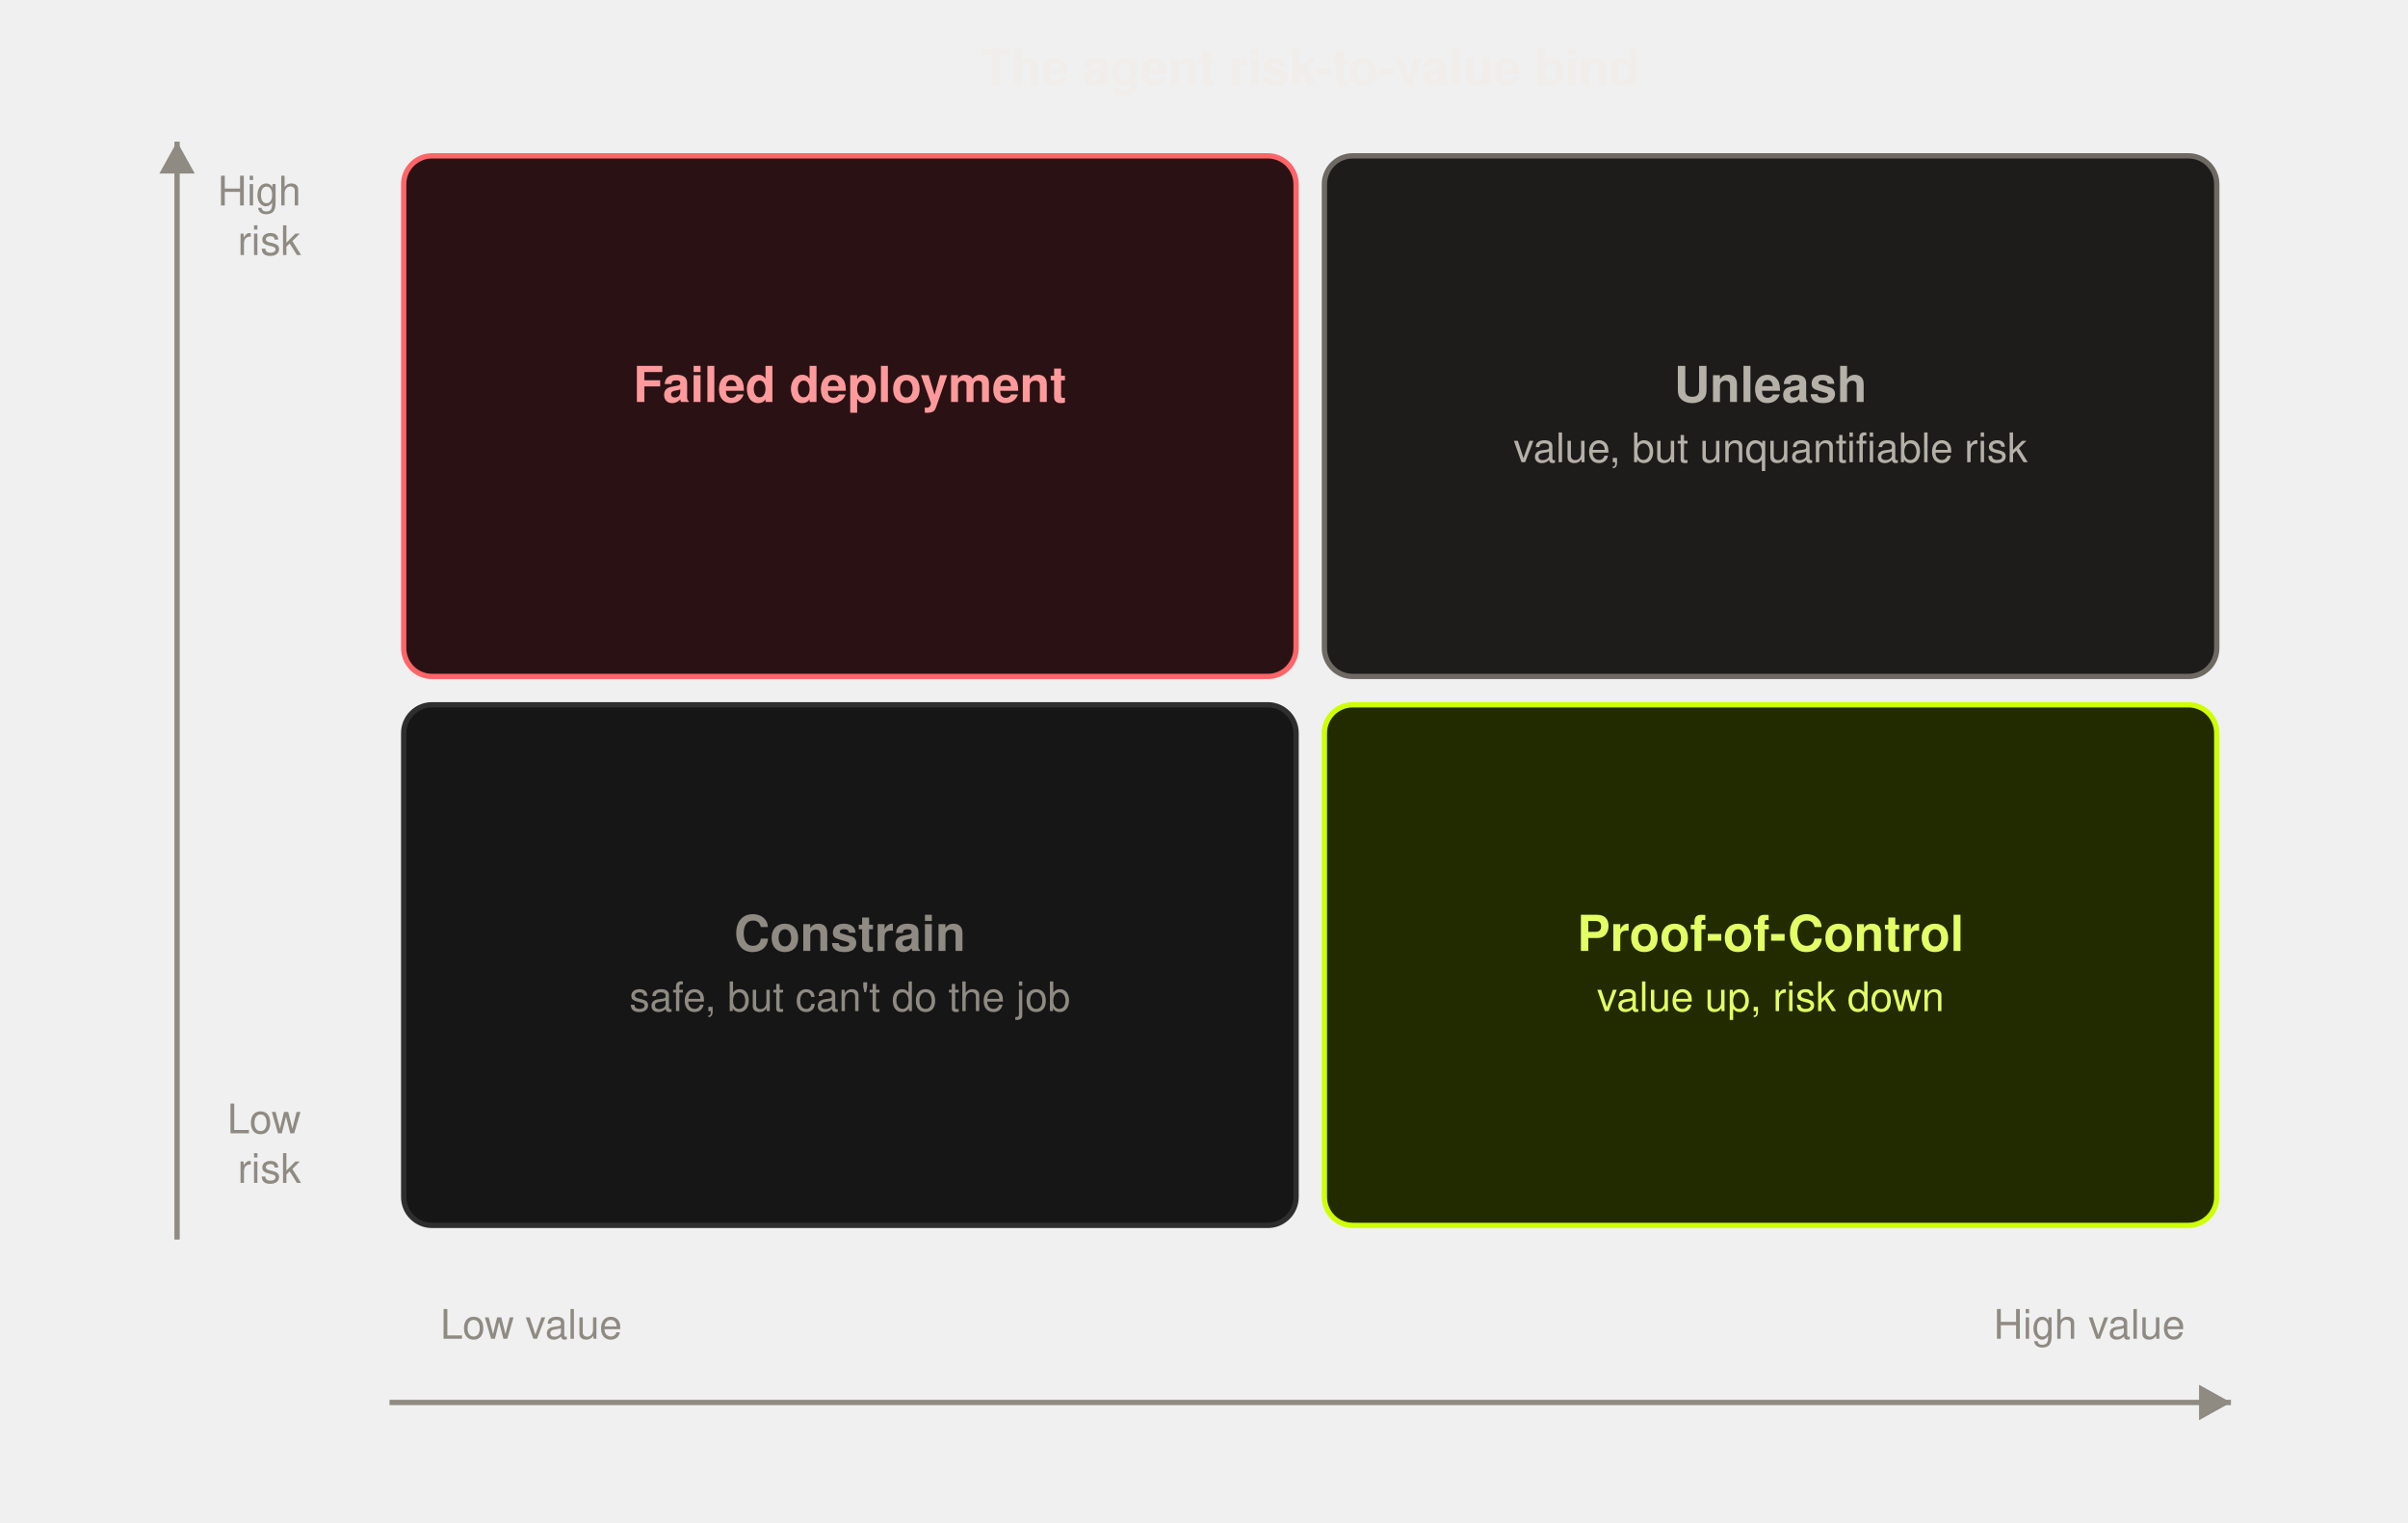
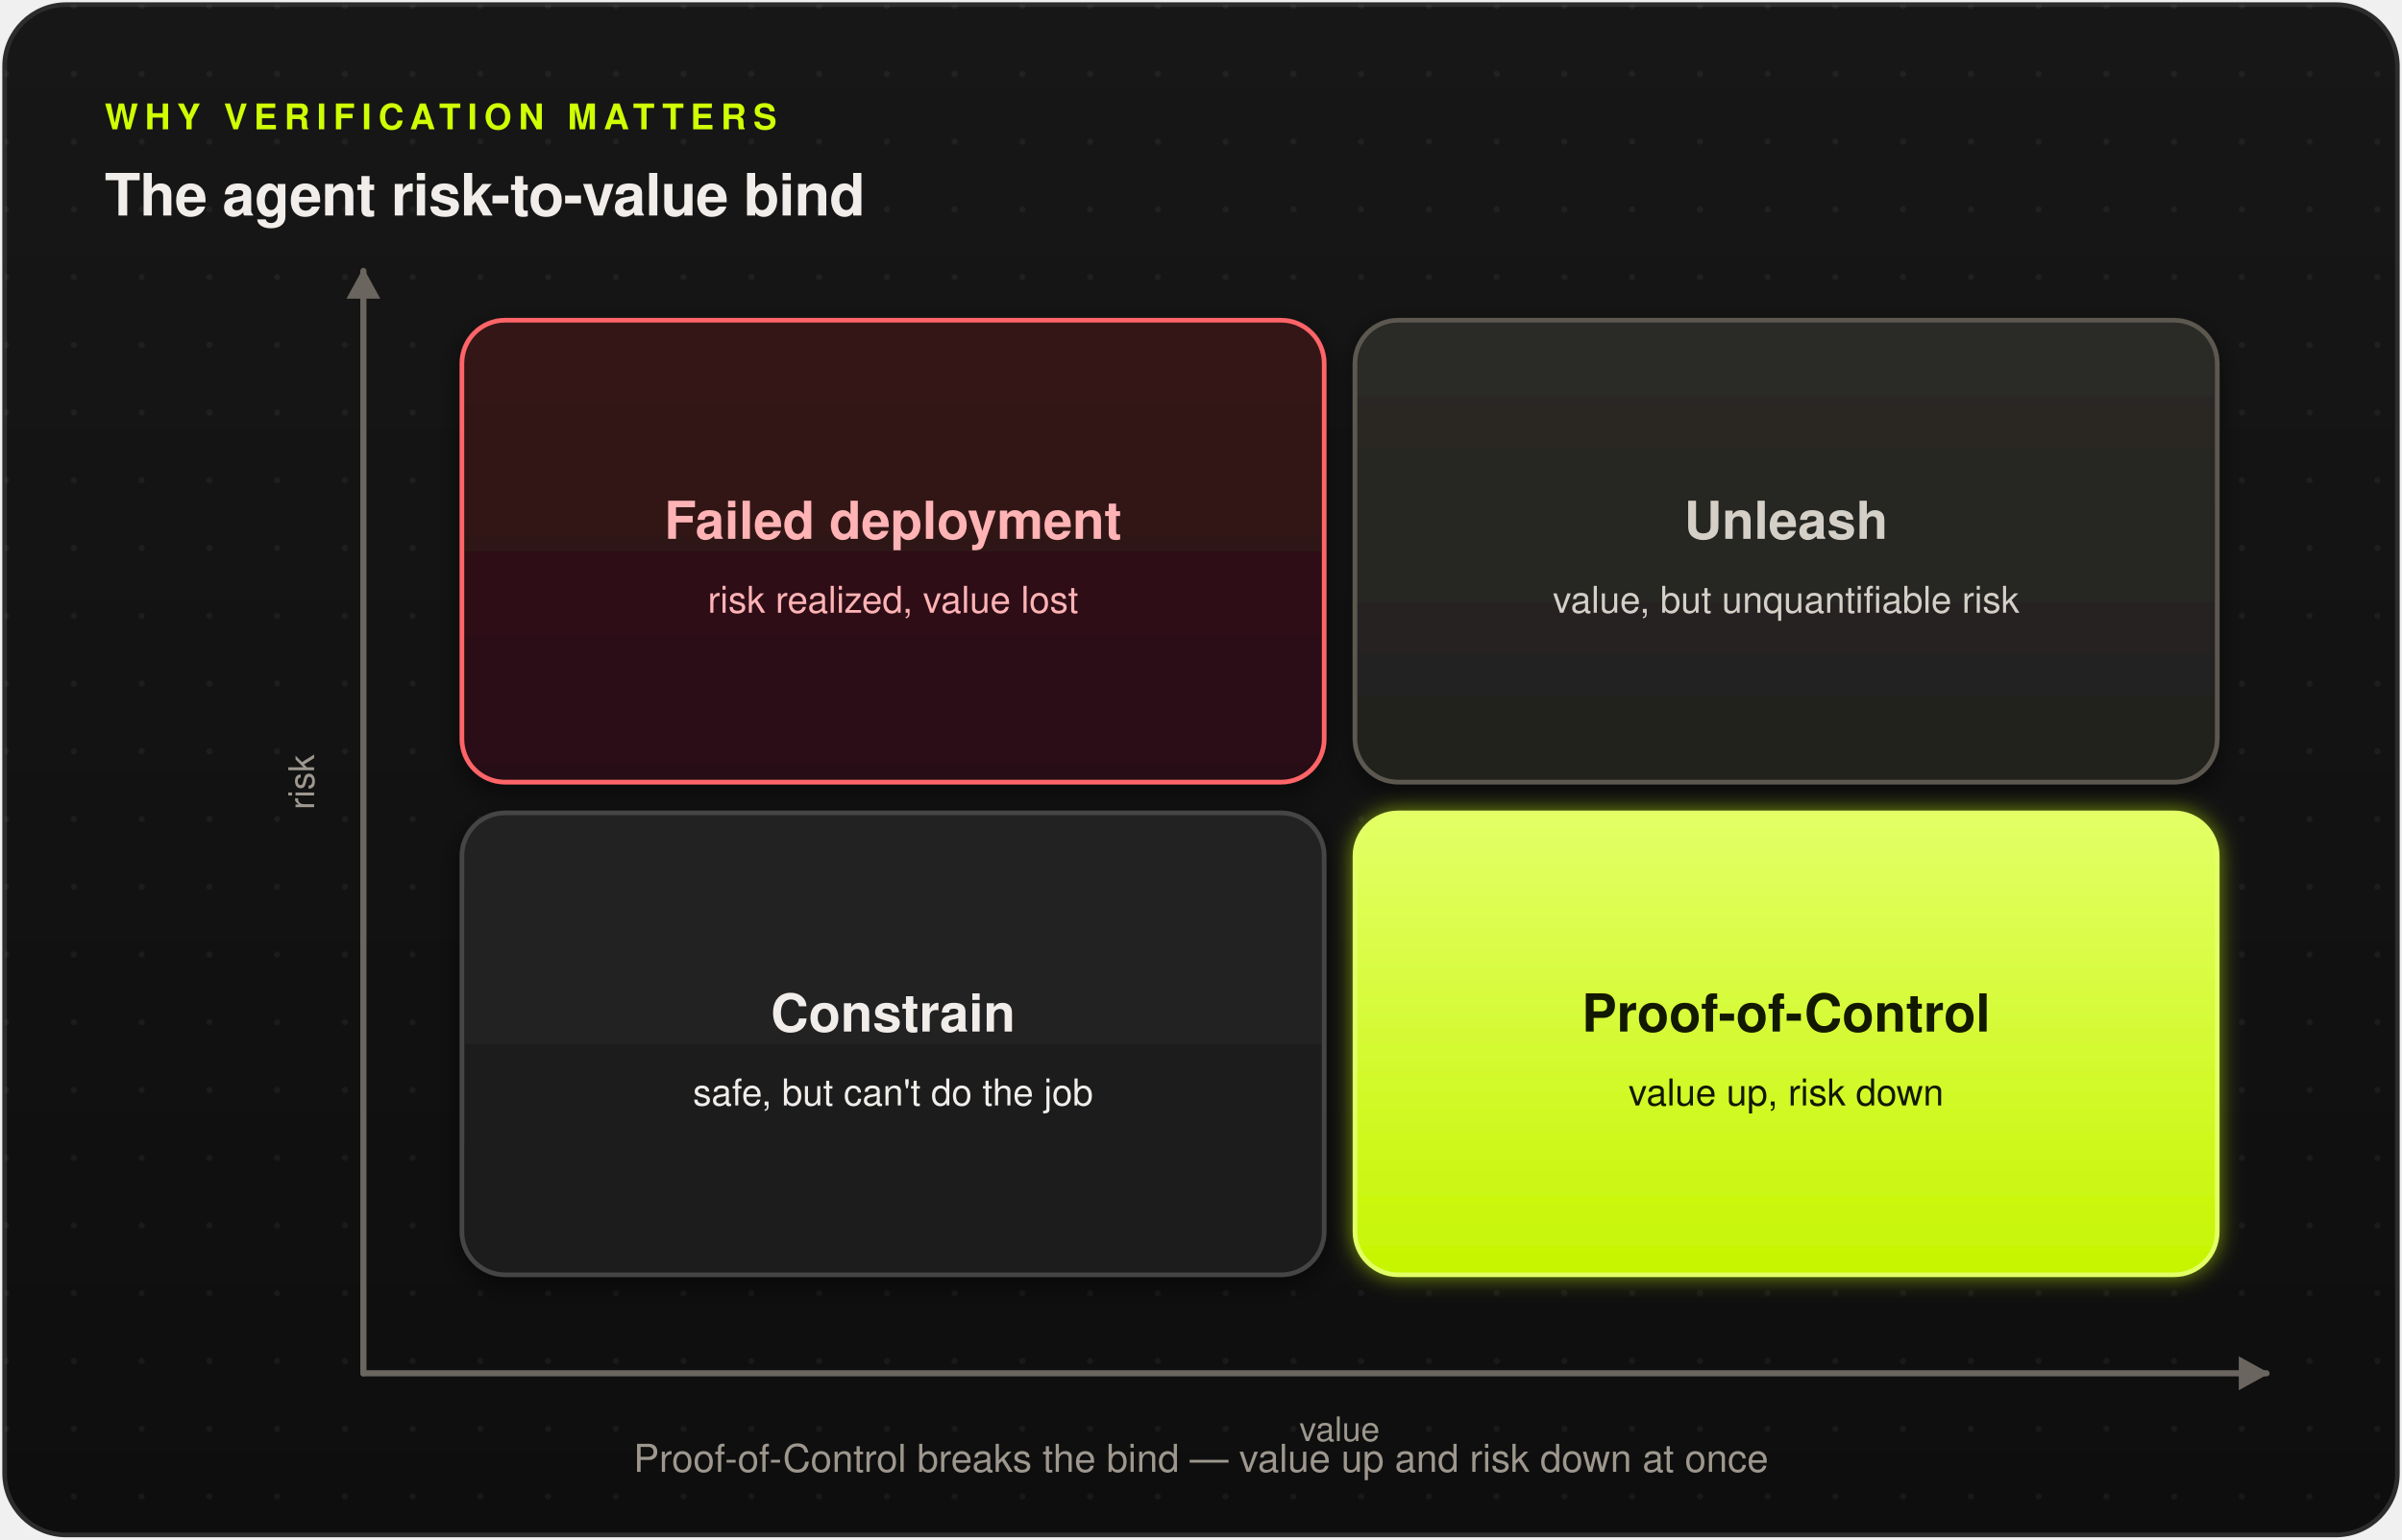
- <svg xmlns="http://www.w3.org/2000/svg" width="680" height="430" viewBox="0 0 680 430" font-family="Montserrat,'Source Sans 3',-apple-system,'Segoe UI',Helvetica,Arial,sans-serif">
-   <text x="370" y="24" font-size="14" fill="#f0edea" font-weight="600" text-anchor="middle">The agent risk-to-value bind</text>
-   <rect x="114" y="44" width="252" height="147" rx="8" fill="#2a1214" stroke="#ff6568" stroke-width="1.5" />
-   <text x="240.0" y="113.5" font-size="14" fill="#ff9a9c" font-weight="600" text-anchor="middle">Failed deployment</text>
-   <text x="240.0" y="130.5" font-size="11.5" fill="#ff9a9c" text-anchor="middle" />
-   <rect x="374" y="44" width="252" height="147" rx="8" fill="#1d1c1a" stroke="#6e6a63" stroke-width="1.5" />
-   <text x="500.0" y="113.5" font-size="14" fill="#b5b0a8" font-weight="600" text-anchor="middle">Unleash</text>
-   <text x="500.0" y="130.5" font-size="11.5" fill="#b5b0a8" text-anchor="middle">value, but unquantifiable risk</text>
-   <rect x="114" y="199" width="252" height="147" rx="8" fill="#161616" stroke="#2e2e2e" stroke-width="1.5" />
-   <text x="240.0" y="268.5" font-size="14" fill="#8f8a82" font-weight="600" text-anchor="middle">Constrain</text>
-   <text x="240.0" y="285.5" font-size="11.5" fill="#8f8a82" text-anchor="middle">safe, but can't do the job</text>
-   <rect x="374" y="199" width="252" height="147" rx="8" fill="#222b00" stroke="#cfff04" stroke-width="1.5" />
-   <text x="500.0" y="268.5" font-size="14" fill="#e3ff66" font-weight="600" text-anchor="middle">Proof-of-Control</text>
-   <text x="500.0" y="285.5" font-size="11.5" fill="#e3ff66" text-anchor="middle">value up, risk down</text>
-   <text x="85" y="58" font-size="11.5" fill="#8f8a82" text-anchor="end">High</text>
-   <text x="85" y="72" font-size="11.5" fill="#8f8a82" text-anchor="end">risk</text>
-   <text x="85" y="320" font-size="11.5" fill="#8f8a82" text-anchor="end">Low</text>
-   <text x="85" y="334" font-size="11.5" fill="#8f8a82" text-anchor="end">risk</text>
-   <text x="150" y="378" font-size="11.5" fill="#8f8a82" text-anchor="middle">Low value</text>
-   <text x="590" y="378" font-size="11.5" fill="#8f8a82" text-anchor="middle">High value</text>
-   <line x1="50" y1="350" x2="50" y2="40" stroke="#8f8a82" stroke-width="1.5" />
-   <polygon points="50,40 45,49 55,49" fill="#8f8a82" />
-   <line x1="110" y1="396" x2="630" y2="396" stroke="#8f8a82" stroke-width="1.5" />
-   <polygon points="630,396 621,391 621,401" fill="#8f8a82" />
+ <svg xmlns="http://www.w3.org/2000/svg" width="780" height="500" viewBox="0 0 780 500" font-family="Montserrat,'Source Sans 3',-apple-system,'Segoe UI',Helvetica,Arial,sans-serif">
+   <defs>
+     <linearGradient id="gPanel" x1="0" y1="0" x2="0" y2="1">
+       <stop offset="0" stop-color="#171717" />
+       <stop offset="1" stop-color="#0e0e0e" />
+     </linearGradient>
+     <linearGradient id="gCard" x1="0" y1="0" x2="0" y2="1">
+       <stop offset="0" stop-color="#242424" />
+       <stop offset="1" stop-color="#1b1b1b" />
+     </linearGradient>
+     <linearGradient id="gWarm" x1="0" y1="0" x2="0" y2="1">
+       <stop offset="0" stop-color="#2b2a26" />
+       <stop offset="1" stop-color="#22211e" />
+     </linearGradient>
+     <linearGradient id="gLime" x1="0" y1="0" x2="0" y2="1">
+       <stop offset="0" stop-color="#e3ff66" />
+       <stop offset="1" stop-color="#c6f500" />
+     </linearGradient>
+     <linearGradient id="gTint" x1="0" y1="0" x2="0" y2="1">
+       <stop offset="0" stop-color="#2a3608" />
+       <stop offset="1" stop-color="#1e2704" />
+     </linearGradient>
+     <linearGradient id="gRed" x1="0" y1="0" x2="0" y2="1">
+       <stop offset="0" stop-color="#361417" />
+       <stop offset="1" stop-color="#280f12" />
+     </linearGradient>
+     <linearGradient id="gInk" x1="0" y1="0" x2="0" y2="1">
+       <stop offset="0" stop-color="#e3ff66" />
+       <stop offset="1" stop-color="#cfff04" />
+     </linearGradient>
+     <linearGradient id="gGate" x1="0" y1="0" x2="0" y2="1">
+       <stop offset="0" stop-color="#222222" />
+       <stop offset="1" stop-color="#151515" />
+     </linearGradient>
+     <filter id="fShadow" x="-30%" y="-30%" width="160%" height="170%">
+       <feDropShadow dx="0" dy="2.5" stdDeviation="4" flood-color="#000000" flood-opacity="0.55" />
+     </filter>
+     <filter id="fGlow" x="-60%" y="-60%" width="220%" height="220%">
+       <feDropShadow dx="0" dy="0" stdDeviation="3.5" flood-color="#cfff04" flood-opacity="0.55" />
+     </filter>
+     <pattern id="pGrid" width="22" height="22" patternUnits="userSpaceOnUse">
+       <circle cx="2" cy="2" r="1" fill="#ffffff" opacity="0.05" />
+     </pattern>
+   </defs>
+   <rect x="1.5" y="1.5" width="777" height="497" rx="20" fill="url(#gPanel)" stroke="#2c2c2c" stroke-width="1.5" />
+   <rect x="1.5" y="1.5" width="777" height="497" rx="20" fill="url(#pGrid)" />
+   <text x="34" y="42" font-size="11.5" font-weight="700" letter-spacing="2.2" fill="#cfff04">WHY VERIFICATION MATTERS</text>
+   <text x="34" y="70" font-size="19" font-weight="700" letter-spacing="-0.2" fill="#f0edea">The agent risk-to-value bind</text>
+   <rect x="150" y="104" width="280" height="150" rx="14" fill="url(#gRed)" stroke="#ff6568" stroke-width="1.5" filter="url(#fShadow)" />
+   <text x="290.0" y="175.0" font-size="17" fill="#ffb3b5" text-anchor="middle" font-weight="700">Failed deployment</text>
+   <text x="290.0" y="199.0" font-size="12" fill="#ffb3b5" text-anchor="middle">risk realized, value lost</text>
+   <rect x="440" y="104" width="280" height="150" rx="14" fill="url(#gWarm)" stroke="#5c5850" stroke-width="1.5" filter="url(#fShadow)" />
+   <text x="580.0" y="175.0" font-size="17" fill="#d4cfc7" text-anchor="middle" font-weight="700">Unleash</text>
+   <text x="580.0" y="199.0" font-size="12" fill="#d4cfc7" text-anchor="middle">value, but unquantifiable risk</text>
+   <rect x="150" y="264" width="280" height="150" rx="14" fill="url(#gCard)" stroke="#454545" stroke-width="1.5" filter="url(#fShadow)" />
+   <text x="290.0" y="335.0" font-size="17" fill="#f0edea" text-anchor="middle" font-weight="700">Constrain</text>
+   <text x="290.0" y="359.0" font-size="12" fill="#f0edea" text-anchor="middle">safe, but can't do the job</text>
+   <rect x="440" y="264" width="280" height="150" rx="14" fill="url(#gLime)" stroke="#e3ff66" stroke-width="1.5" filter="url(#fGlow)" />
+   <text x="580.0" y="335.0" font-size="17" fill="#131800" text-anchor="middle" font-weight="700">Proof-of-Control</text>
+   <text x="580.0" y="359.0" font-size="12" fill="#131800" text-anchor="middle">value up, risk down</text>
+   <line x1="118" y1="446" x2="118" y2="88" stroke="#6a665f" stroke-width="2" stroke-linecap="round" />
+   <polygon points="118,87 112.5,97 123.5,97" fill="#6a665f" />
+   <text x="102" y="254" font-size="11.5" fill="#9d978e" text-anchor="middle" transform="rotate(-90 102 254)">risk</text>
+   <line x1="118" y1="446" x2="736" y2="446" stroke="#6a665f" stroke-width="2" stroke-linecap="round" />
+   <polygon points="737,446 727,440.5 727,451.5" fill="#6a665f" />
+   <text x="435" y="468" font-size="11" fill="#9d978e" text-anchor="middle">value</text>
+   <text x="390.0" y="478" font-size="12.5" fill="#9d978e" text-anchor="middle">Proof-of-Control breaks the bind — value up and risk down at once</text>
</svg>
